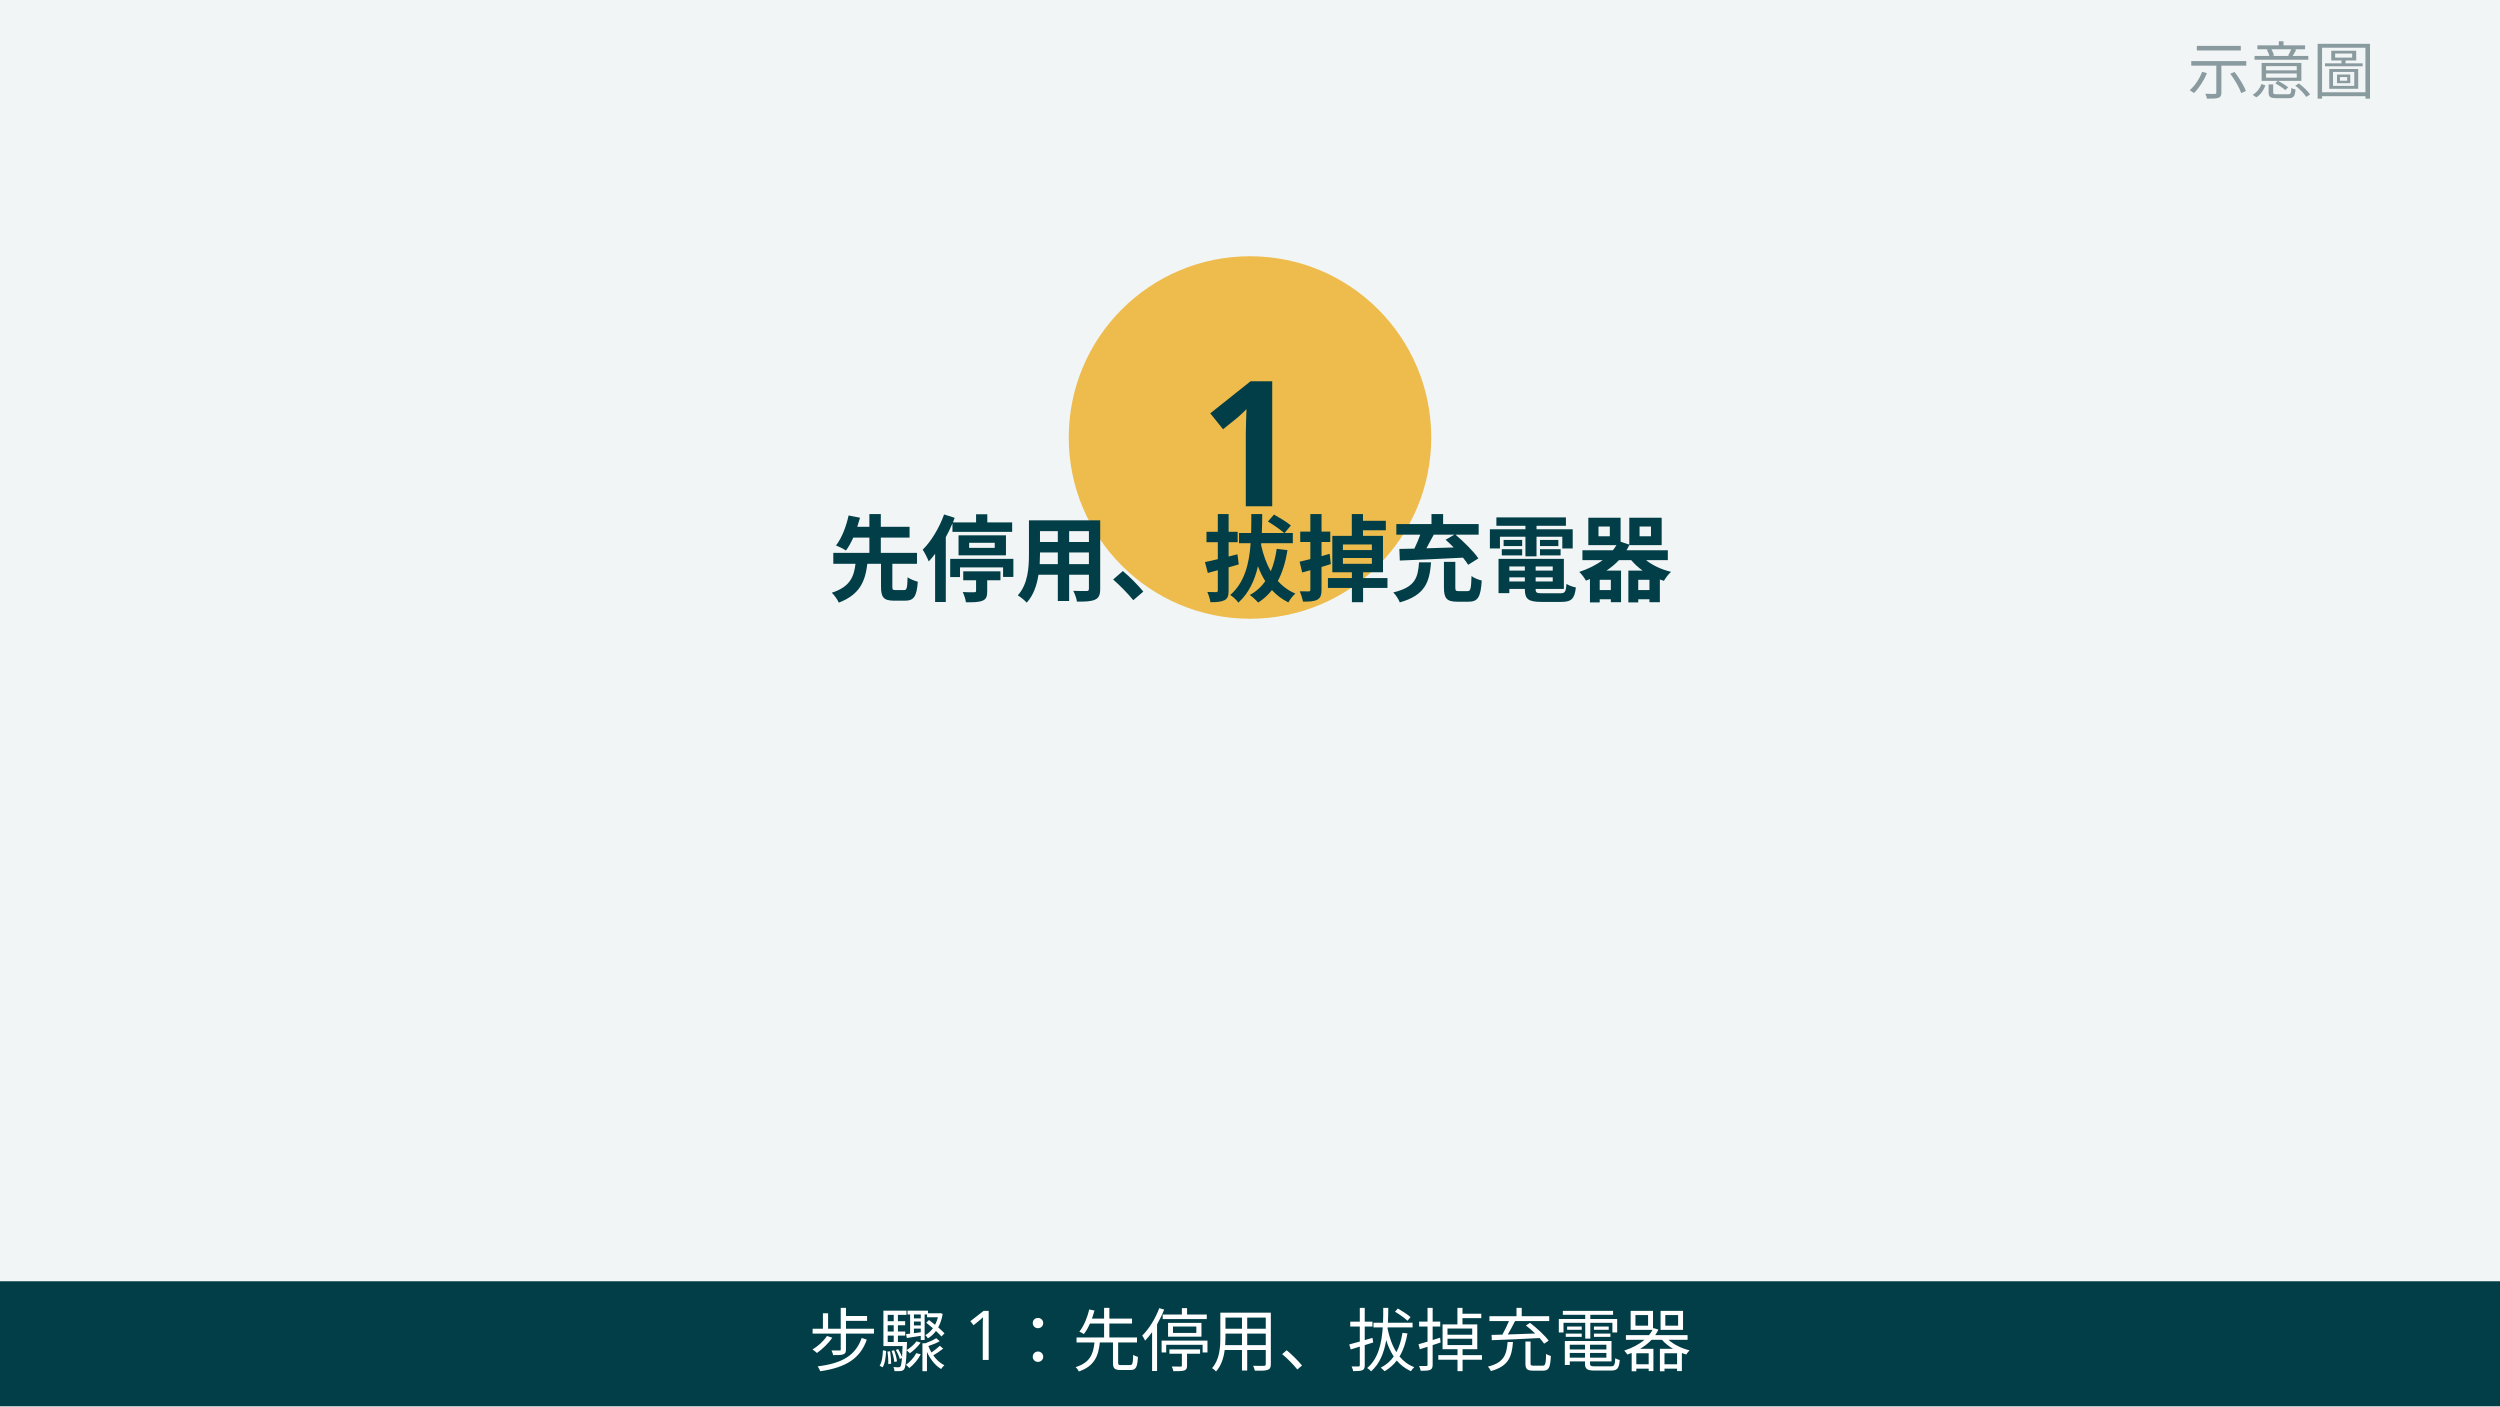
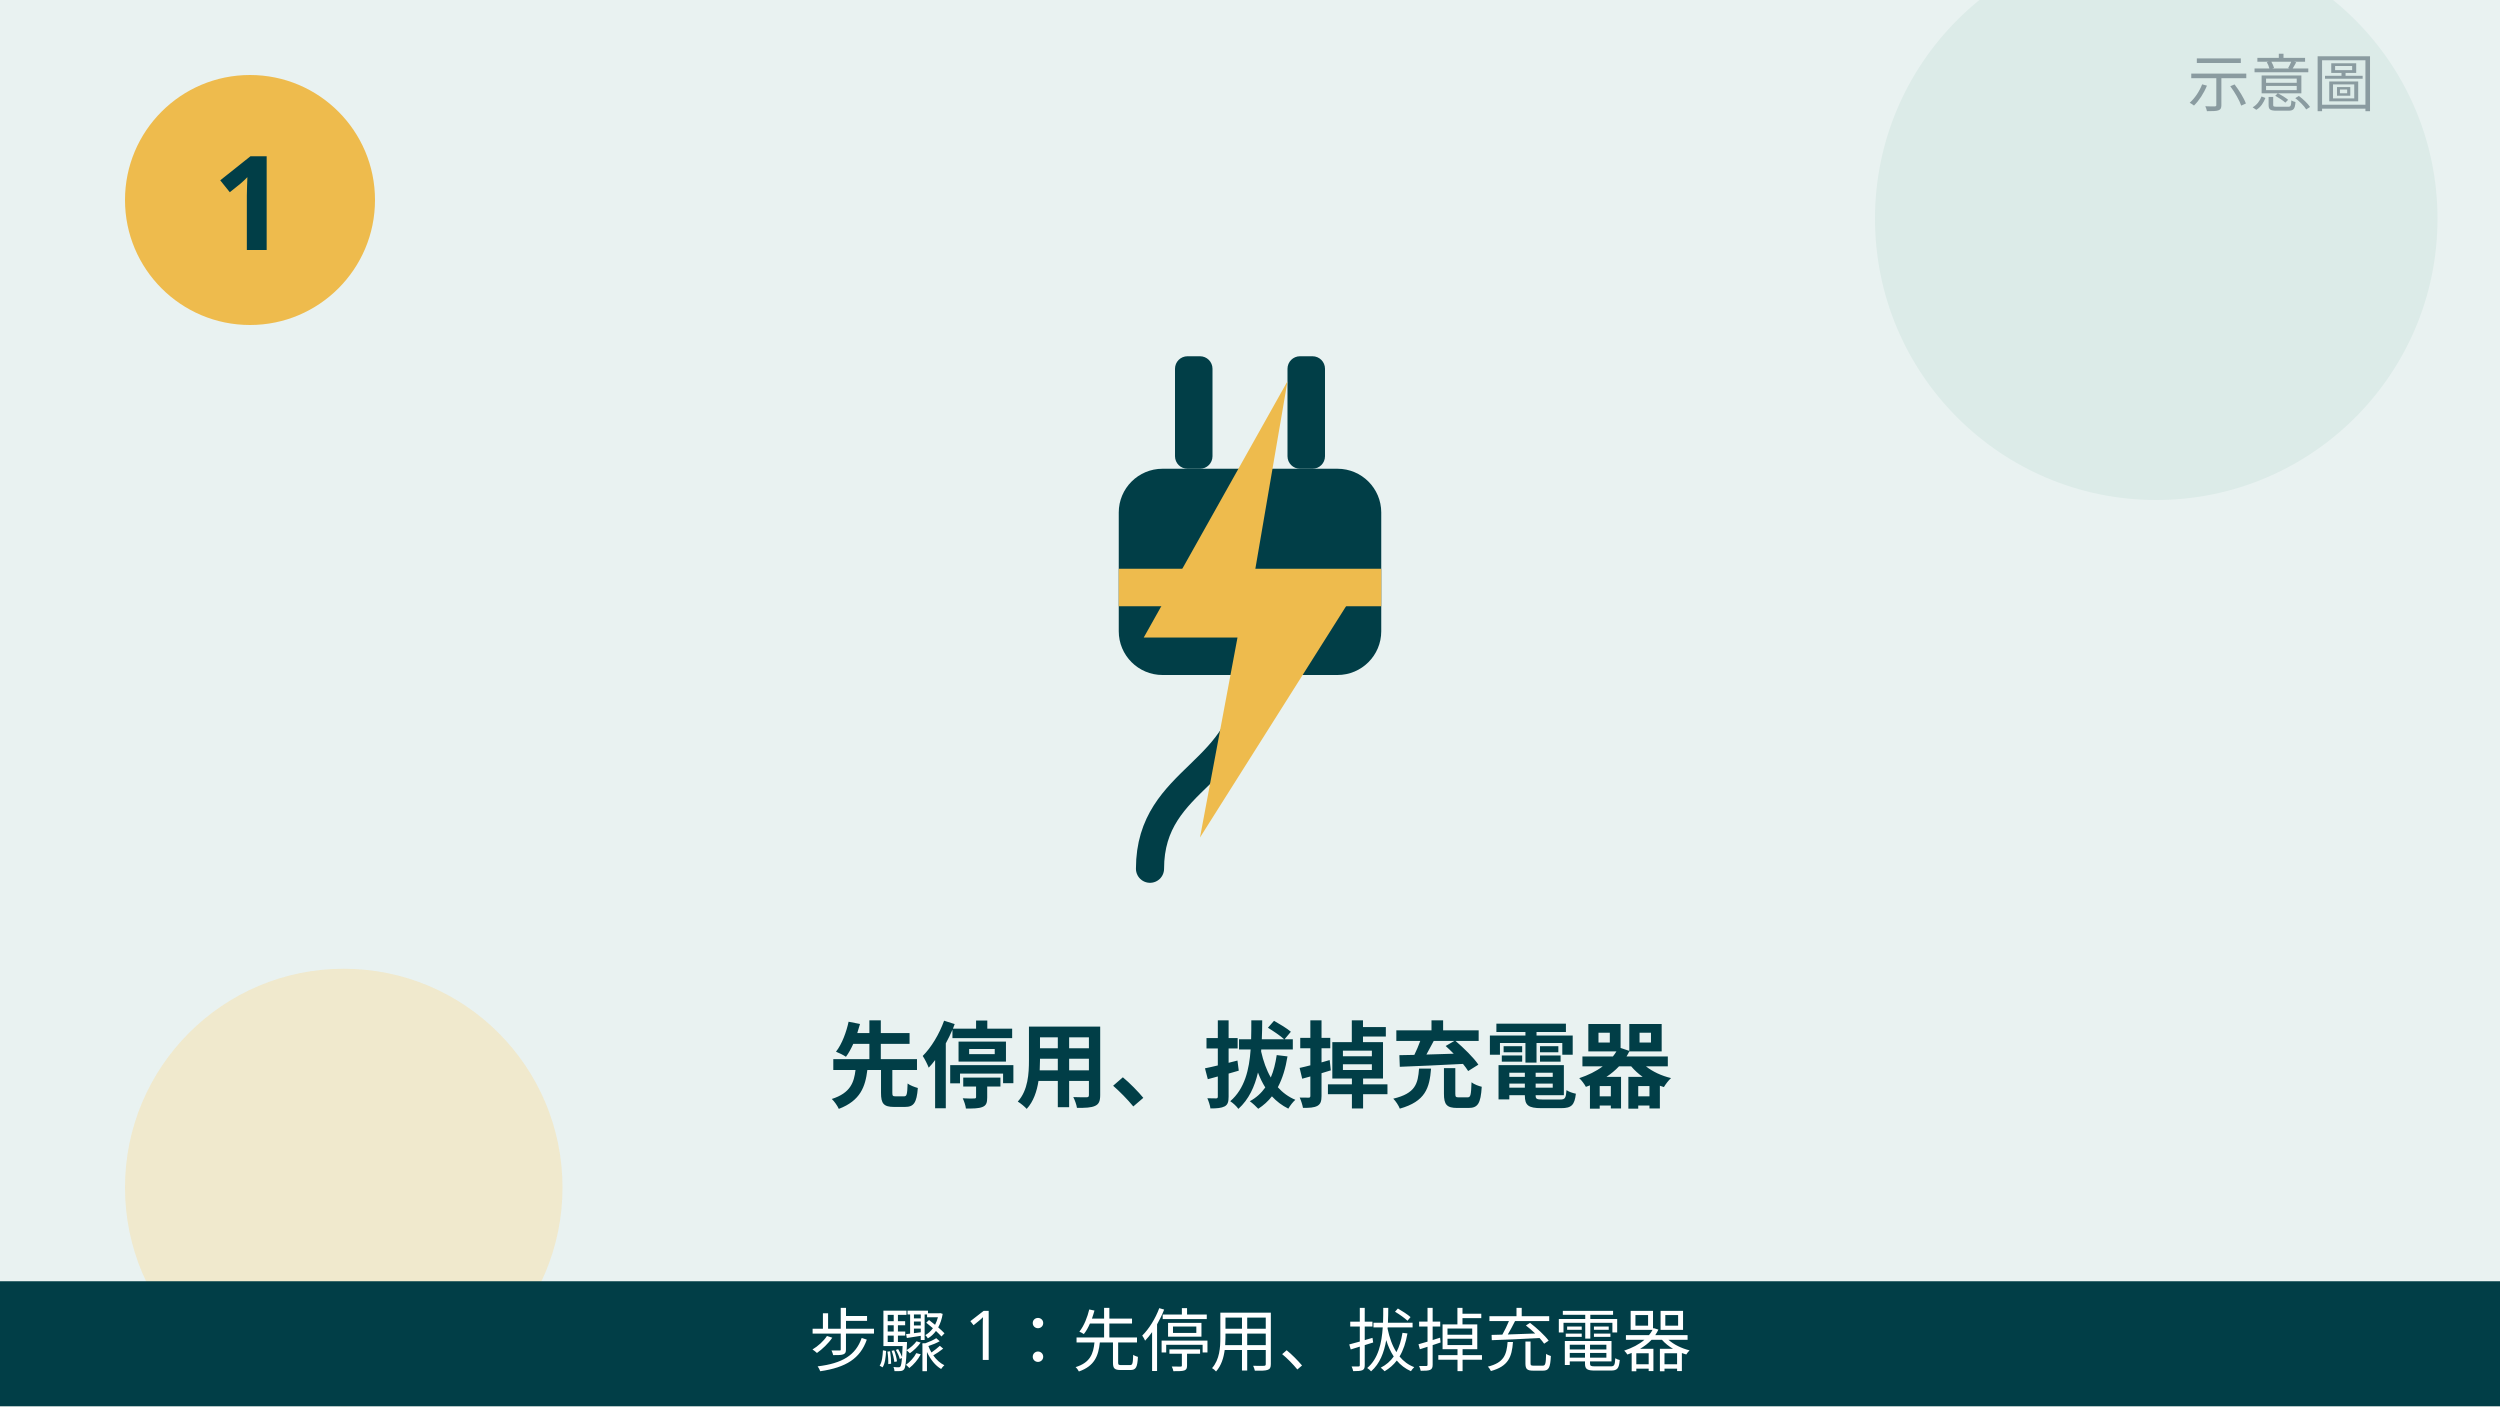
<svg xmlns="http://www.w3.org/2000/svg" width="800" height="450" viewBox="0 0 800 450" font-family="Noto Sans TC, sans-serif">
-   <rect width="800" height="450" fill="#f2f5f5" />
-   <text x="700" y="30" font-size="20" fill="#8a9ba0">示意圖</text>
-   <circle cx="400" cy="140" r="58" fill="#eebb4d" />
-   <text x="400" y="162" font-size="56" fill="#013e47" text-anchor="middle" font-weight="bold">1</text>
-   <text x="400" y="190" font-size="30" fill="#013e47" text-anchor="middle" font-weight="bold">先停用、拔掉充電器</text>
+   <rect width="800" height="450" fill="#e9f2f1" />
+   <circle cx="690" cy="70" r="90" fill="#dcebe8" />
+   <circle cx="110" cy="380" r="70" fill="#f3e5bd" opacity="0.7" />
+   <text x="700" y="34" font-size="20" fill="#8a9ba0">示意圖</text>
+   <circle cx="80" cy="64" r="40" fill="#eebb4d" />
+   <text x="80" y="80" font-size="42" fill="#013e47" text-anchor="middle" font-weight="bold">1</text>
+   <g transform="translate(300,96)">
+     <rect x="76" y="18" width="12" height="36" rx="4" fill="#013e47" />
+     <rect x="112" y="18" width="12" height="36" rx="4" fill="#013e47" />
+     <rect x="58" y="54" width="84" height="66" rx="14" fill="#013e47" />
+     <rect x="58" y="86" width="84" height="12" fill="#eebb4d" />
+     <path d="M100 120 C100 152 68 152 68 182" stroke="#013e47" stroke-width="9" fill="none" stroke-linecap="round" />
+     <polygon points="112,26 66,108 96,108 84,172 132,96 100,96" fill="#eebb4d" />
+   </g>
+   <text x="400" y="352" font-size="30" fill="#013e47" text-anchor="middle" font-weight="bold">先停用、拔掉充電器</text>
  <rect x="0" y="410" width="800" height="40" fill="#013e47" />
  <text x="400" y="437" font-size="22" fill="#ffffff" text-anchor="middle">步驟 1：先停用、拔掉充電器</text>
</svg>
